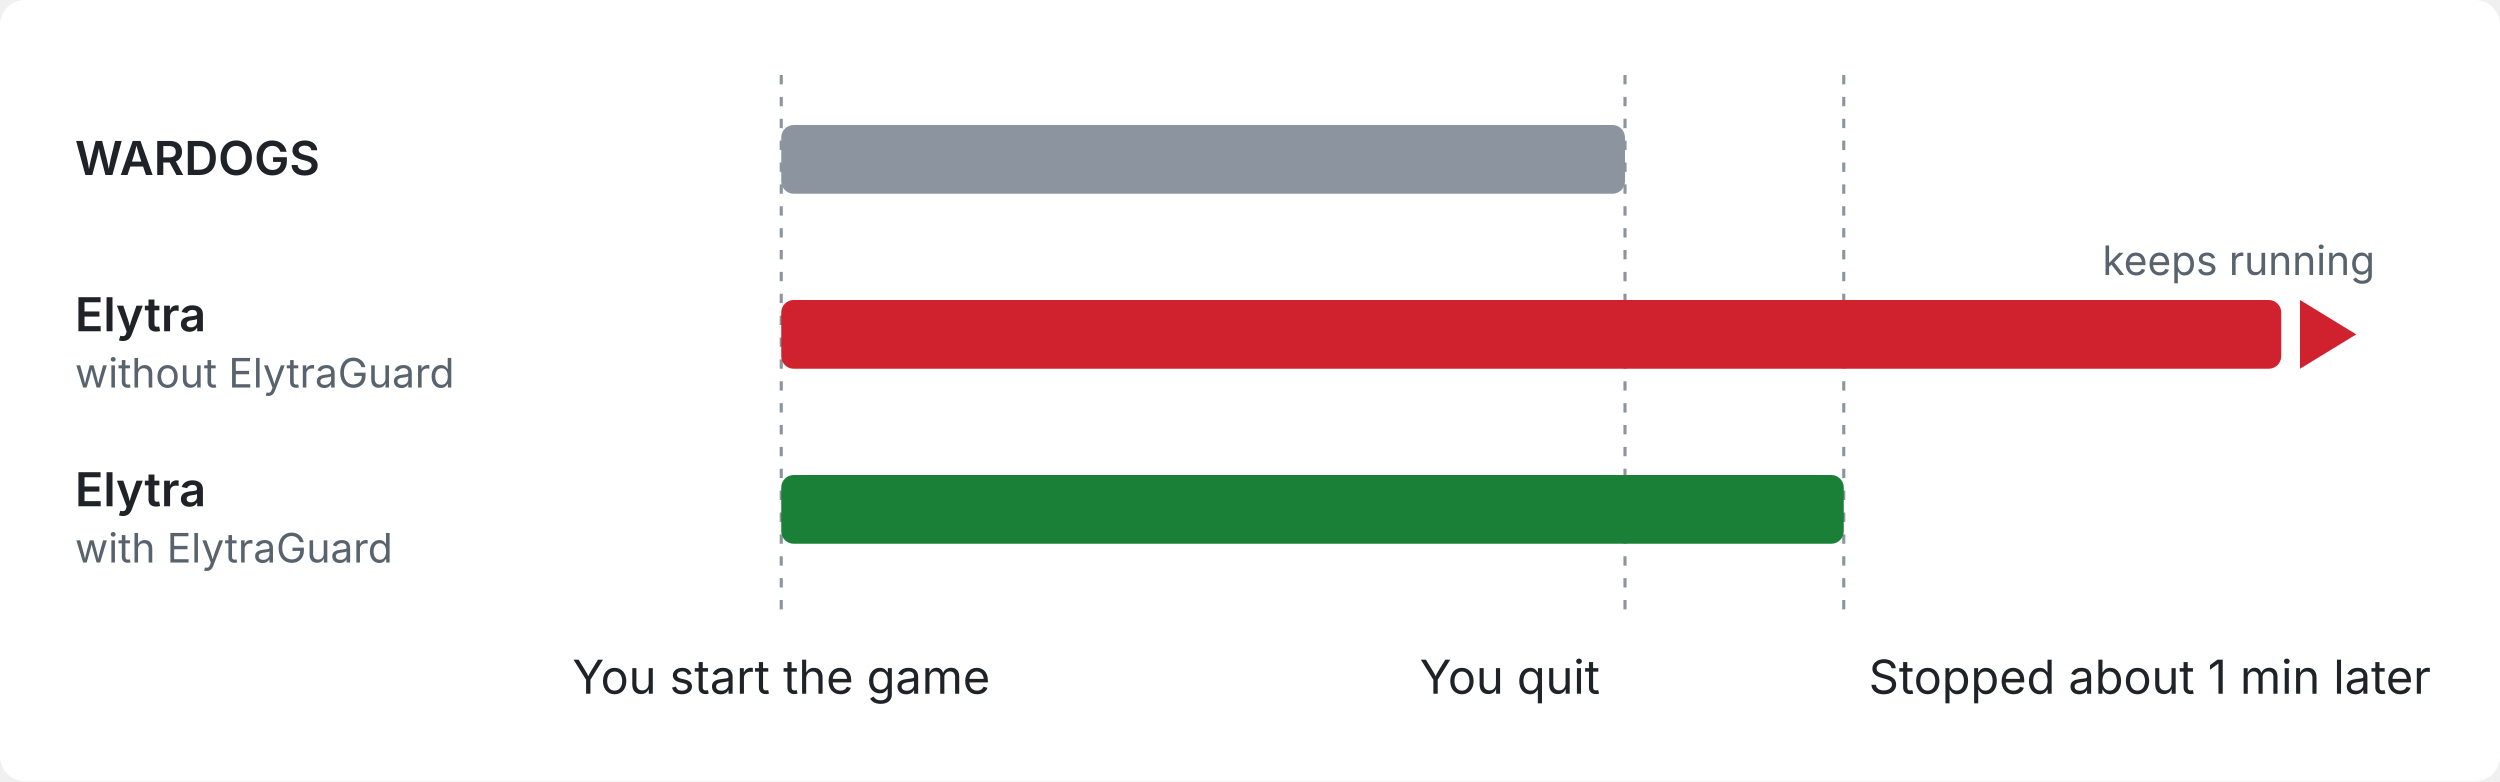
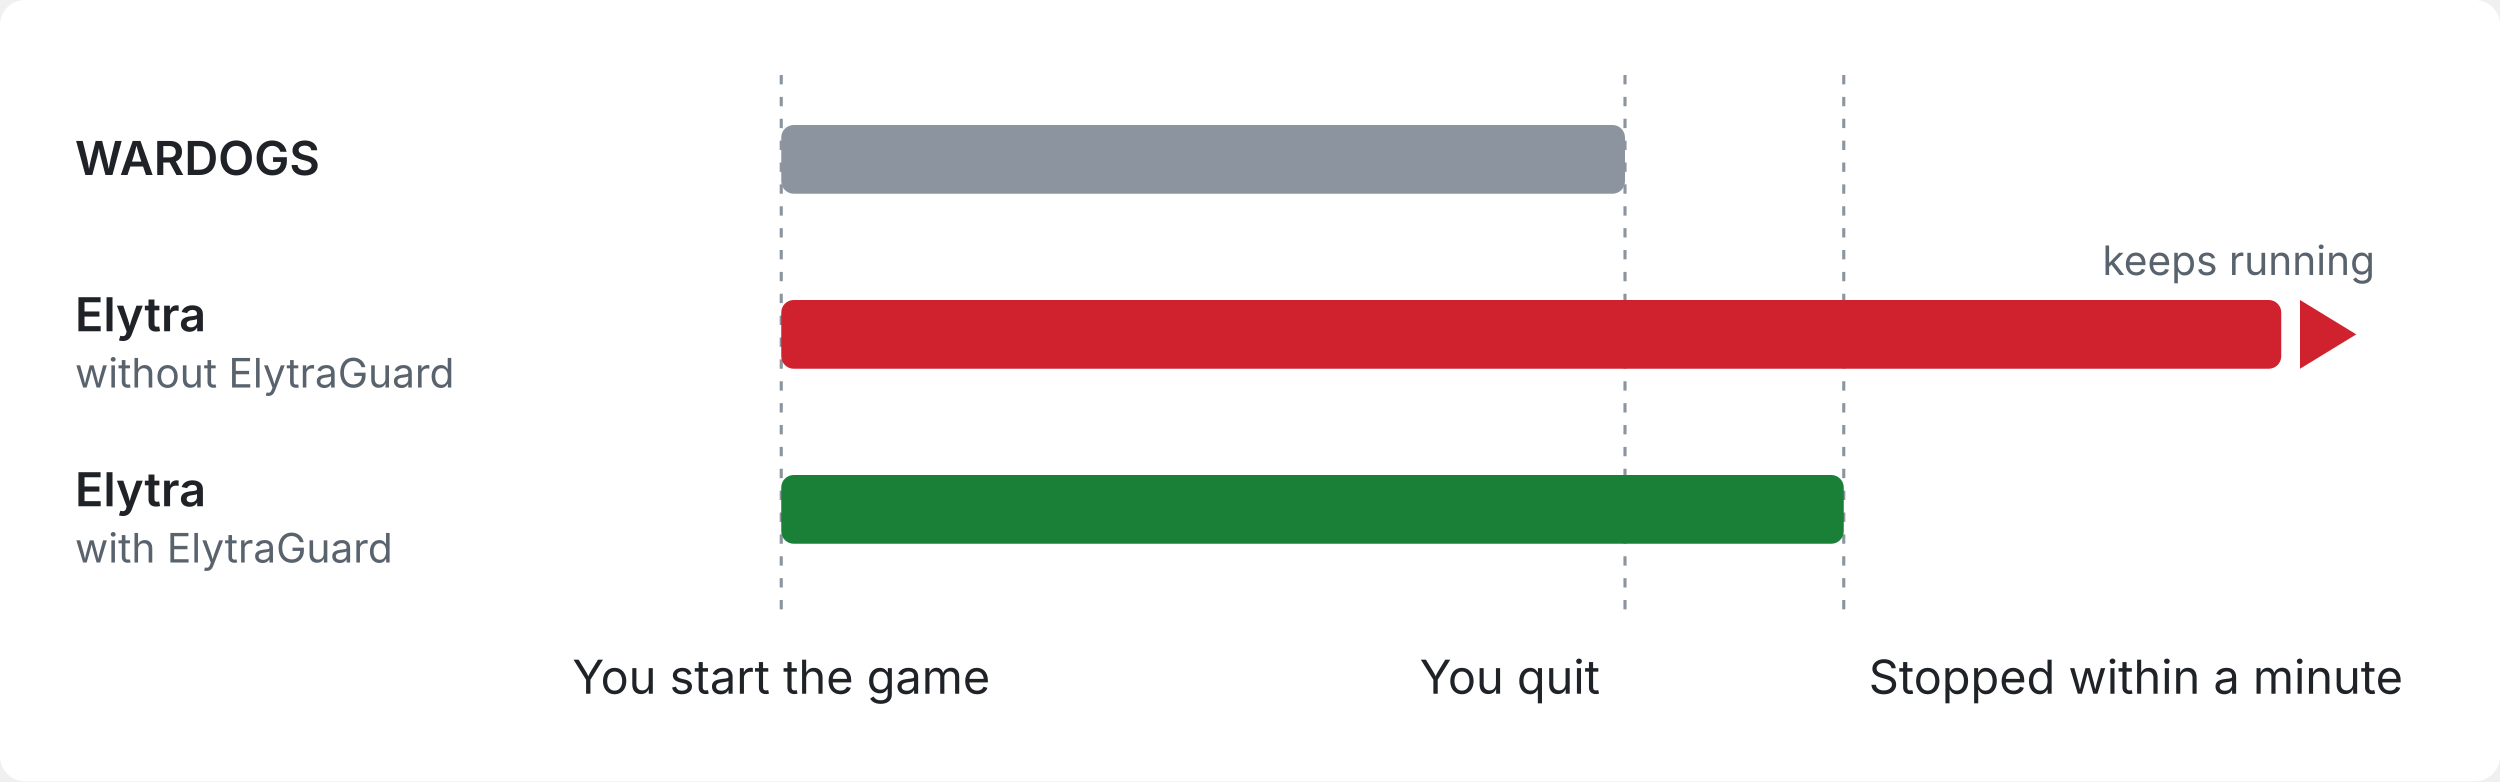
<svg xmlns="http://www.w3.org/2000/svg" viewBox="0 0 800 250" width="800" height="250" role="img" aria-labelledby="t d">
  <style>
    .bg { fill: #ffffff; }
    .txt { fill: #1f2328; font: 15px system-ui, -apple-system, "Segoe UI", sans-serif; }
    .muted { fill: #59636e; font: 13px system-ui, -apple-system, "Segoe UI", sans-serif; }
    .strong { font-weight: 600; }
    .game { fill: #8c959f; }
    .bad { fill: #cf222e; }
    .good { fill: #1a7f37; }
    .tick { stroke: #8c959f; stroke-width: 1; stroke-dasharray: 3 4; }
    @media (prefers-color-scheme: dark) {
      .bg { fill: #0d1117; }
      .txt { fill: #e6edf3; }
      .muted { fill: #9198a1; }
      .game { fill: #6e7681; }
      .bad { fill: #f85149; }
      .good { fill: #3fb950; }
      .tick { stroke: #6e7681; }
    }
  </style>
  <rect class="bg" width="800" height="250" rx="8" />
  <line class="tick" x1="250" y1="24" x2="250" y2="196" />
  <line class="tick" x1="520" y1="24" x2="520" y2="196" />
  <line class="tick" x1="590" y1="24" x2="590" y2="196" />
  <text class="txt strong" x="24" y="56">WARDOGS</text>
  <rect class="game" x="250" y="40" width="270" height="22" rx="4" />
  <text class="txt strong" x="24" y="106">Elytra</text>
  <text class="muted" x="24" y="124">without ElytraGuard</text>
  <rect class="bad" x="250" y="96" width="480" height="22" rx="4" />
  <path class="bad" d="M736 96 l18 11 l-18 11 z" />
  <text class="muted" x="760" y="88" text-anchor="end">keeps running</text>
  <text class="txt strong" x="24" y="162">Elytra</text>
  <text class="muted" x="24" y="180">with ElytraGuard</text>
  <rect class="good" x="250" y="152" width="340" height="22" rx="4" />
  <text class="txt" x="250" y="222" text-anchor="middle">You start the game</text>
  <text class="txt" x="512" y="222" text-anchor="end">You quit</text>
-   <text class="txt" x="598" y="222">Stopped about 1 min later</text>
+   <text class="txt" x="598" y="222">Stopped within a minute</text>
</svg>
